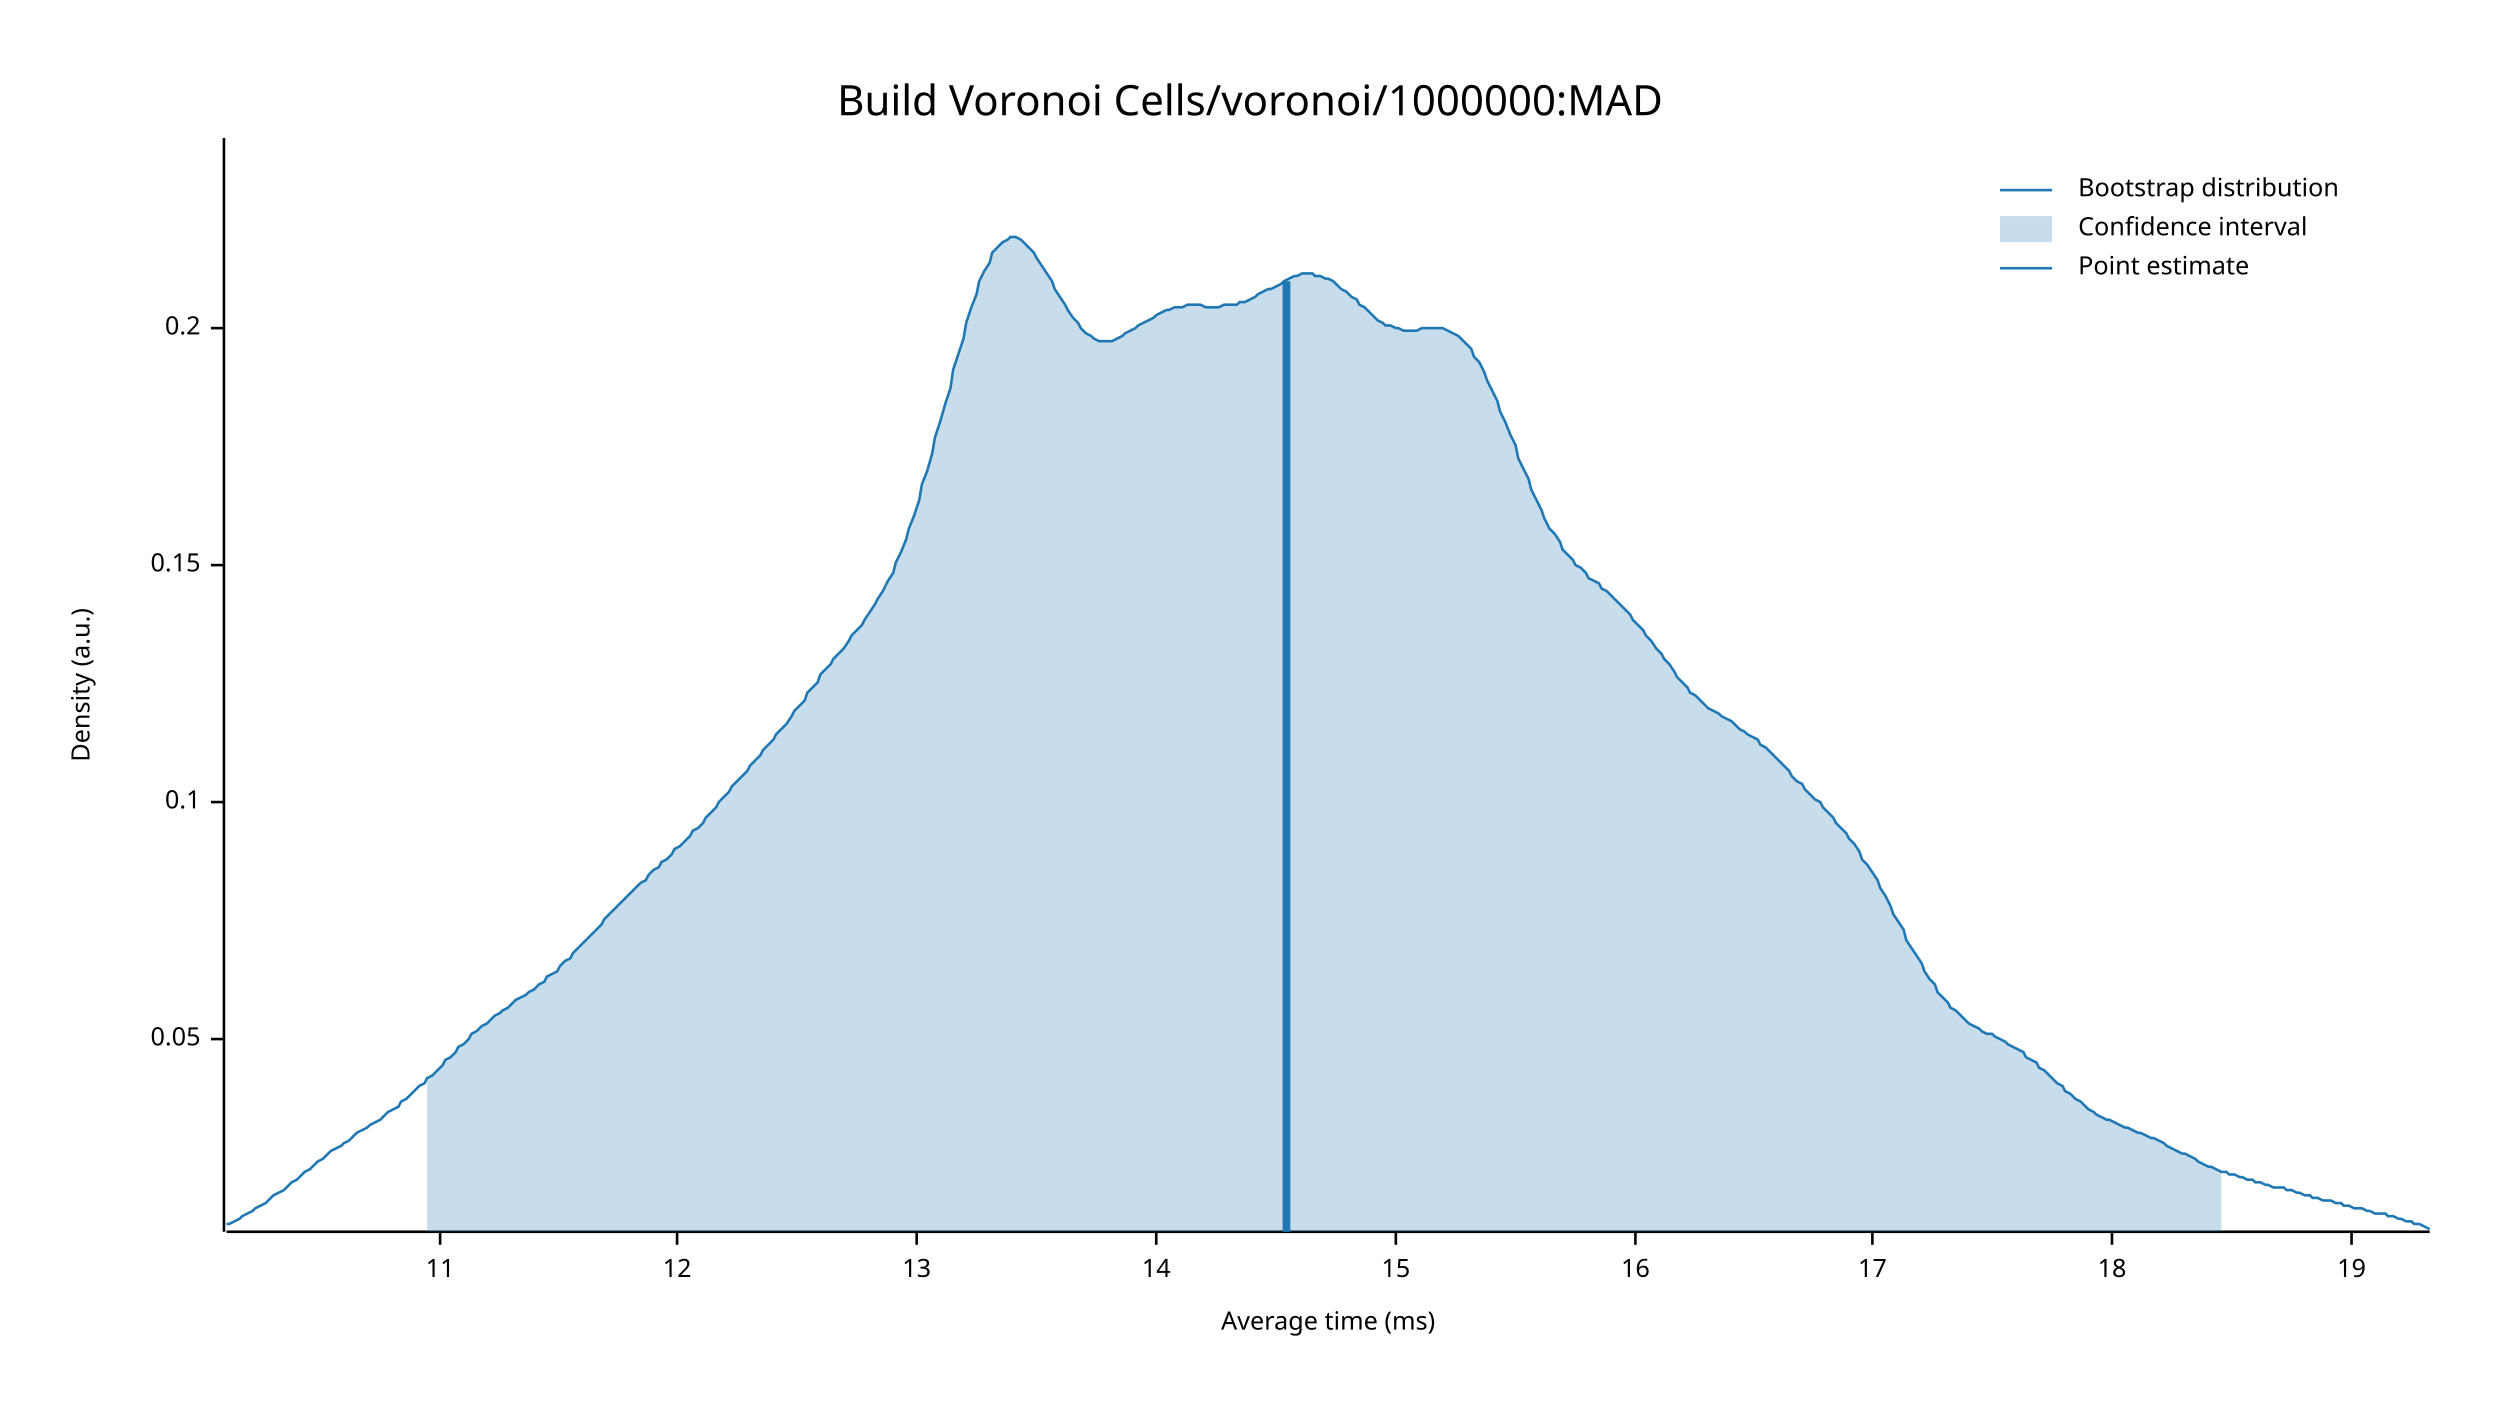
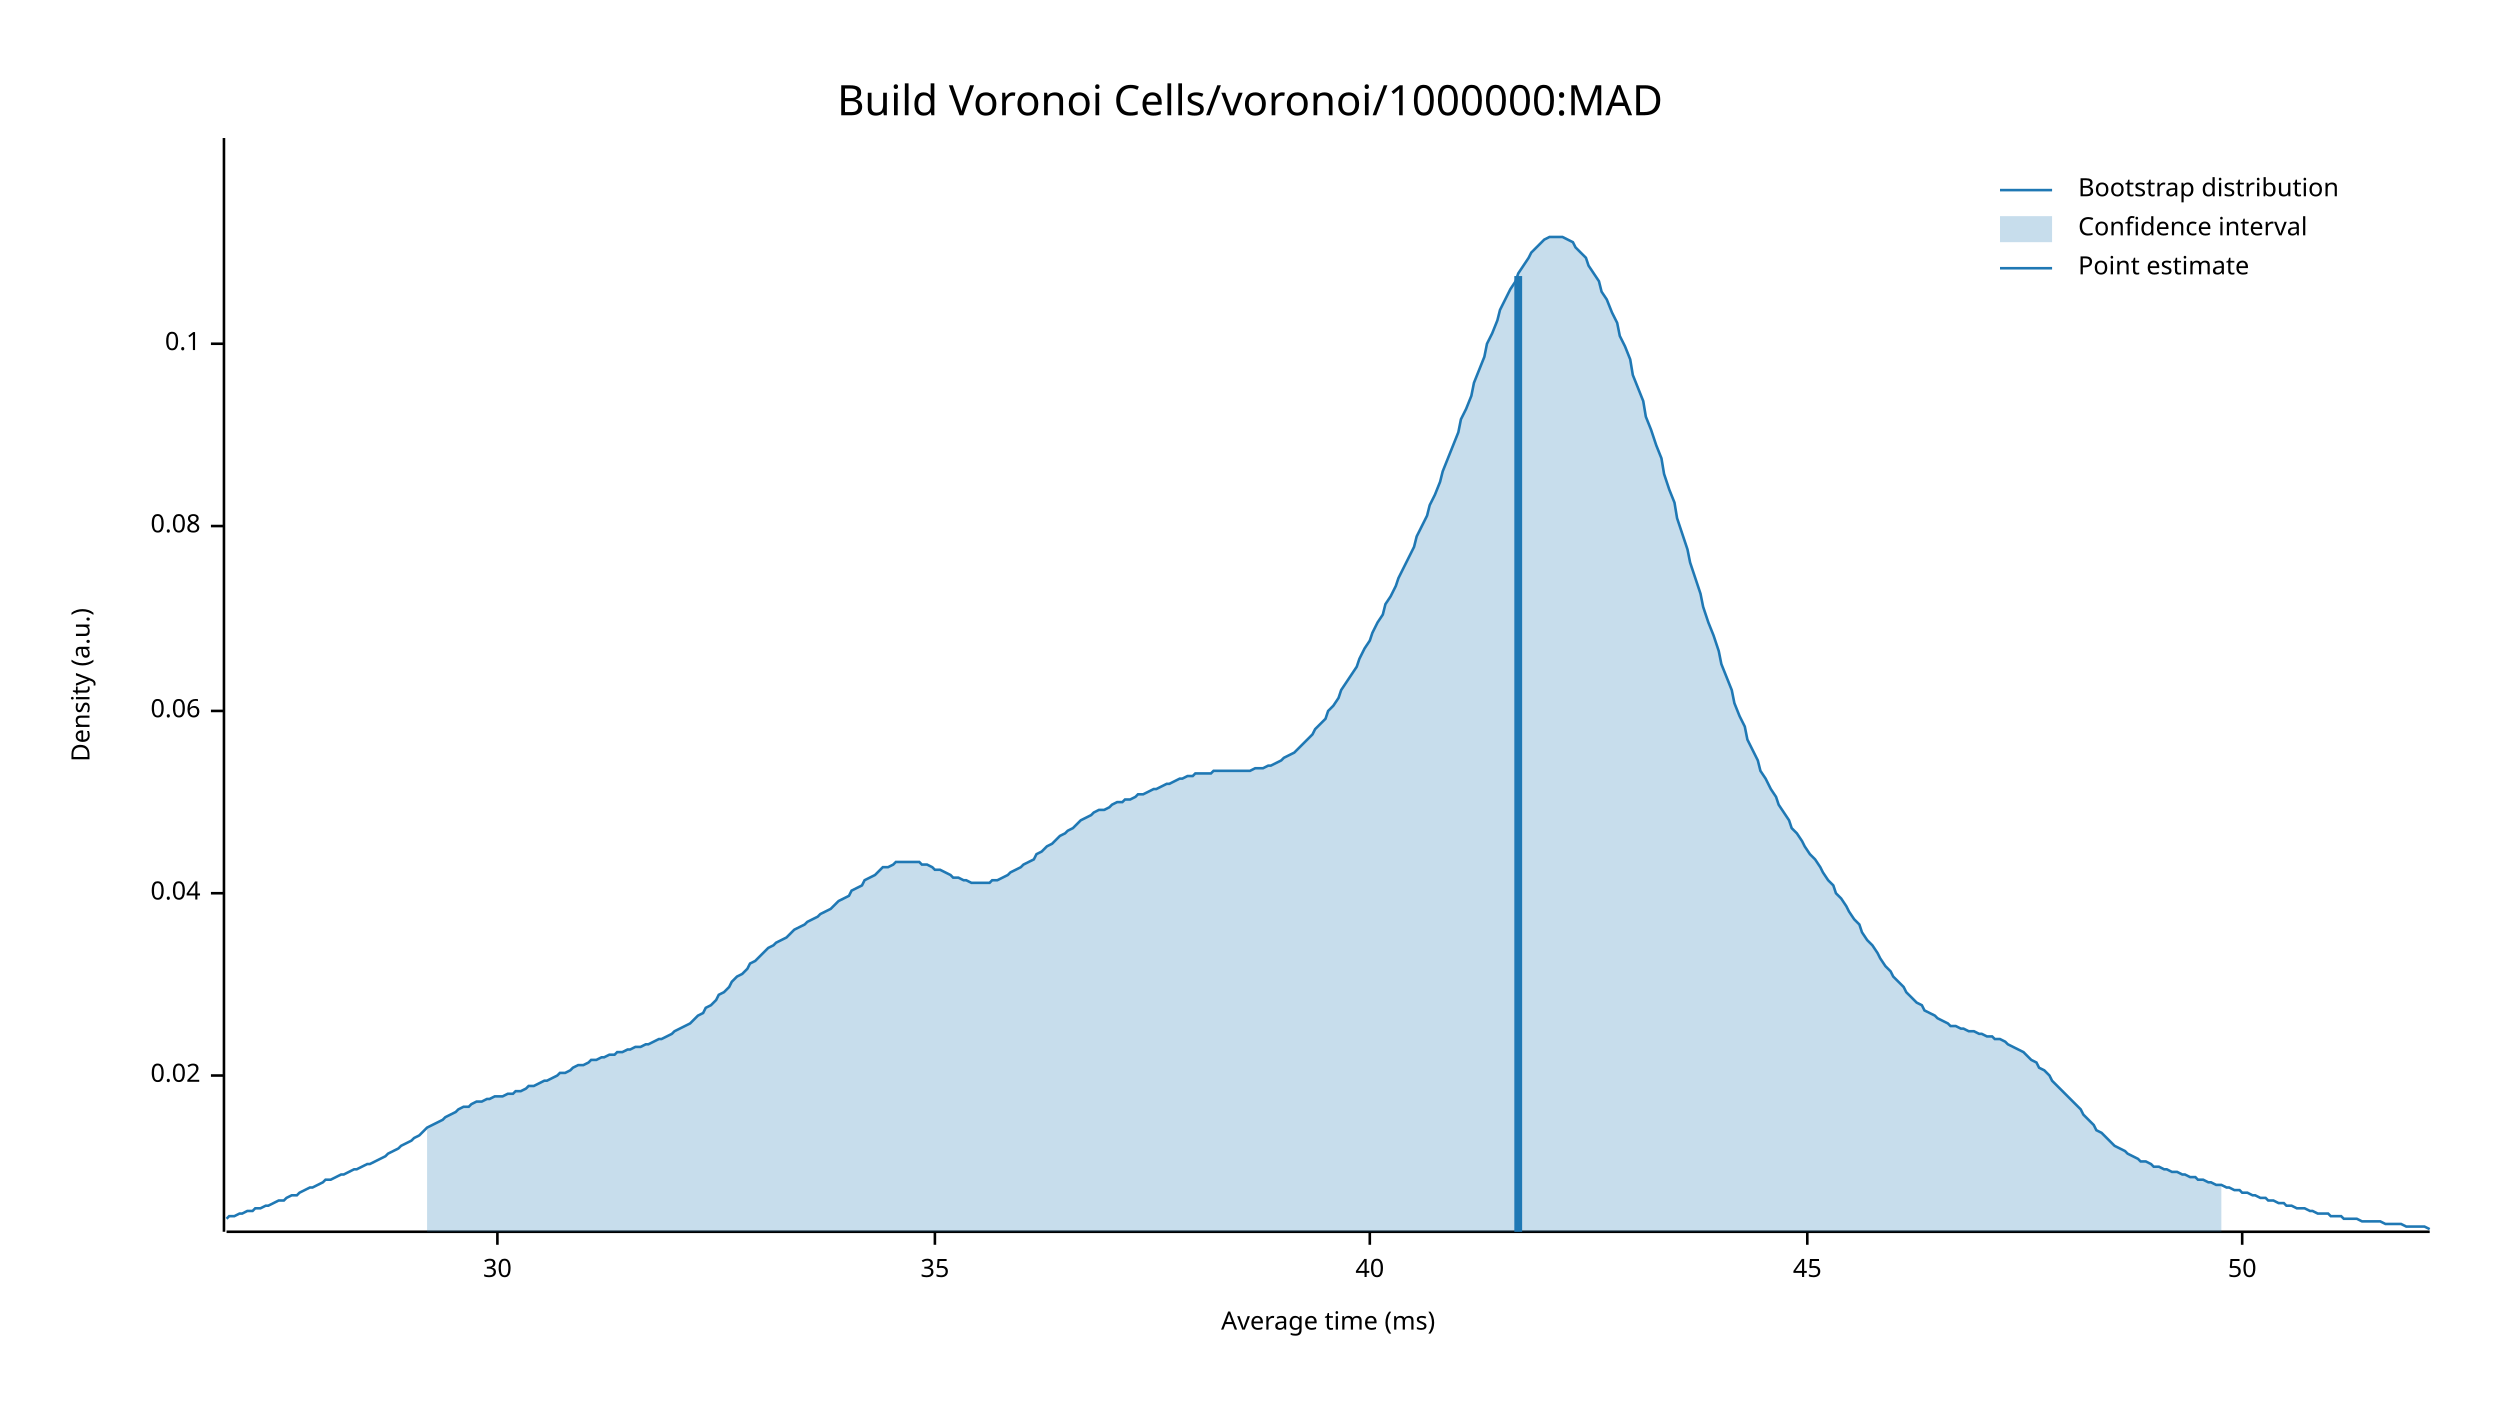
<svg xmlns="http://www.w3.org/2000/svg" width="960" height="540" viewBox="0 0 960 540">
  <text x="480" y="32" dy="0.76em" text-anchor="middle" font-family="sans-serif" font-size="16.129" opacity="1" fill="#000000">
Build Voronoi Cells/voronoi/1000000:MAD
</text>
  <text x="27" y="263" dy="0.76em" text-anchor="middle" font-family="sans-serif" font-size="9.677" opacity="1" fill="#000000" transform="rotate(270, 27, 263)">
Density (a.u.)
</text>
  <text x="510" y="513" dy="-0.5ex" text-anchor="middle" font-family="sans-serif" font-size="9.677" opacity="1" fill="#000000">
Average time (ms)
</text>
  <polyline fill="none" opacity="1" stroke="#000000" stroke-width="1" points="86,53 86,473 " />
-   <text x="77" y="399" dy="0.5ex" text-anchor="end" font-family="sans-serif" font-size="9.677" opacity="1" fill="#000000">
- 0.05
+   <text x="77" y="413" dy="0.5ex" text-anchor="end" font-family="sans-serif" font-size="9.677" opacity="1" fill="#000000">
+ 0.02
</text>
-   <polyline fill="none" opacity="1" stroke="#000000" stroke-width="1" points="81,399 86,399 " />
-   <text x="77" y="308" dy="0.5ex" text-anchor="end" font-family="sans-serif" font-size="9.677" opacity="1" fill="#000000">
+   <polyline fill="none" opacity="1" stroke="#000000" stroke-width="1" points="81,413 86,413 " />
+   <text x="77" y="343" dy="0.5ex" text-anchor="end" font-family="sans-serif" font-size="9.677" opacity="1" fill="#000000">
+ 0.04
+ </text>
+   <polyline fill="none" opacity="1" stroke="#000000" stroke-width="1" points="81,343 86,343 " />
+   <text x="77" y="273" dy="0.5ex" text-anchor="end" font-family="sans-serif" font-size="9.677" opacity="1" fill="#000000">
+ 0.06
+ </text>
+   <polyline fill="none" opacity="1" stroke="#000000" stroke-width="1" points="81,273 86,273 " />
+   <text x="77" y="202" dy="0.5ex" text-anchor="end" font-family="sans-serif" font-size="9.677" opacity="1" fill="#000000">
+ 0.08
+ </text>
+   <polyline fill="none" opacity="1" stroke="#000000" stroke-width="1" points="81,202 86,202 " />
+   <text x="77" y="132" dy="0.5ex" text-anchor="end" font-family="sans-serif" font-size="9.677" opacity="1" fill="#000000">
0.1
</text>
-   <polyline fill="none" opacity="1" stroke="#000000" stroke-width="1" points="81,308 86,308 " />
-   <text x="77" y="217" dy="0.5ex" text-anchor="end" font-family="sans-serif" font-size="9.677" opacity="1" fill="#000000">
- 0.15
+   <polyline fill="none" opacity="1" stroke="#000000" stroke-width="1" points="81,132 86,132 " />
+   <polyline fill="none" opacity="1" stroke="#000000" stroke-width="1" points="87,473 933,473 " />
+   <text x="191" y="483" dy="0.76em" text-anchor="middle" font-family="sans-serif" font-size="9.677" opacity="1" fill="#000000">
+ 30
</text>
-   <polyline fill="none" opacity="1" stroke="#000000" stroke-width="1" points="81,217 86,217 " />
-   <text x="77" y="126" dy="0.5ex" text-anchor="end" font-family="sans-serif" font-size="9.677" opacity="1" fill="#000000">
- 0.2
+   <polyline fill="none" opacity="1" stroke="#000000" stroke-width="1" points="191,473 191,478 " />
+   <text x="359" y="483" dy="0.76em" text-anchor="middle" font-family="sans-serif" font-size="9.677" opacity="1" fill="#000000">
+ 35
</text>
-   <polyline fill="none" opacity="1" stroke="#000000" stroke-width="1" points="81,126 86,126 " />
-   <polyline fill="none" opacity="1" stroke="#000000" stroke-width="1" points="87,473 933,473 " />
-   <text x="169" y="483" dy="0.76em" text-anchor="middle" font-family="sans-serif" font-size="9.677" opacity="1" fill="#000000">
- 11
+   <polyline fill="none" opacity="1" stroke="#000000" stroke-width="1" points="359,473 359,478 " />
+   <text x="526" y="483" dy="0.76em" text-anchor="middle" font-family="sans-serif" font-size="9.677" opacity="1" fill="#000000">
+ 40
</text>
-   <polyline fill="none" opacity="1" stroke="#000000" stroke-width="1" points="169,473 169,478 " />
-   <text x="260" y="483" dy="0.76em" text-anchor="middle" font-family="sans-serif" font-size="9.677" opacity="1" fill="#000000">
- 12
+   <polyline fill="none" opacity="1" stroke="#000000" stroke-width="1" points="526,473 526,478 " />
+   <text x="694" y="483" dy="0.76em" text-anchor="middle" font-family="sans-serif" font-size="9.677" opacity="1" fill="#000000">
+ 45
</text>
-   <polyline fill="none" opacity="1" stroke="#000000" stroke-width="1" points="260,473 260,478 " />
-   <text x="352" y="483" dy="0.76em" text-anchor="middle" font-family="sans-serif" font-size="9.677" opacity="1" fill="#000000">
- 13
+   <polyline fill="none" opacity="1" stroke="#000000" stroke-width="1" points="694,473 694,478 " />
+   <text x="861" y="483" dy="0.76em" text-anchor="middle" font-family="sans-serif" font-size="9.677" opacity="1" fill="#000000">
+ 50
</text>
-   <polyline fill="none" opacity="1" stroke="#000000" stroke-width="1" points="352,473 352,478 " />
-   <text x="444" y="483" dy="0.76em" text-anchor="middle" font-family="sans-serif" font-size="9.677" opacity="1" fill="#000000">
- 14
- </text>
-   <polyline fill="none" opacity="1" stroke="#000000" stroke-width="1" points="444,473 444,478 " />
-   <text x="536" y="483" dy="0.76em" text-anchor="middle" font-family="sans-serif" font-size="9.677" opacity="1" fill="#000000">
- 15
- </text>
-   <polyline fill="none" opacity="1" stroke="#000000" stroke-width="1" points="536,473 536,478 " />
-   <text x="628" y="483" dy="0.76em" text-anchor="middle" font-family="sans-serif" font-size="9.677" opacity="1" fill="#000000">
- 16
- </text>
-   <polyline fill="none" opacity="1" stroke="#000000" stroke-width="1" points="628,473 628,478 " />
-   <text x="719" y="483" dy="0.76em" text-anchor="middle" font-family="sans-serif" font-size="9.677" opacity="1" fill="#000000">
- 17
- </text>
-   <polyline fill="none" opacity="1" stroke="#000000" stroke-width="1" points="719,473 719,478 " />
-   <text x="811" y="483" dy="0.76em" text-anchor="middle" font-family="sans-serif" font-size="9.677" opacity="1" fill="#000000">
- 18
- </text>
-   <polyline fill="none" opacity="1" stroke="#000000" stroke-width="1" points="811,473 811,478 " />
-   <text x="903" y="483" dy="0.76em" text-anchor="middle" font-family="sans-serif" font-size="9.677" opacity="1" fill="#000000">
- 19
- </text>
-   <polyline fill="none" opacity="1" stroke="#000000" stroke-width="1" points="903,473 903,478 " />
-   <polyline fill="none" opacity="1" stroke="#1F78B4" stroke-width="1" points="87,470 88,470 90,469 92,468 93,467 95,466 97,465 98,464 100,463 102,462 103,461 105,459 107,458 109,457 110,456 112,454 114,453 115,452 117,450 119,449 120,448 122,446 124,445 125,444 127,442 129,441 131,440 132,439 134,438 136,436 137,435 139,434 141,433 142,432 144,431 146,430 148,428 149,427 151,426 153,425 154,423 156,422 158,420 159,419 161,417 163,416 164,414 166,413 168,411 170,409 171,407 173,406 175,404 176,402 178,401 180,399 181,397 183,396 185,394 187,393 188,392 190,390 192,389 193,388 195,387 197,385 198,384 200,383 202,382 203,381 205,380 207,378 209,377 210,375 212,374 214,373 215,371 217,369 219,368 220,366 222,364 224,362 226,360 227,359 229,357 231,355 232,353 234,351 236,349 237,348 239,346 241,344 242,343 244,341 246,339 248,338 249,336 251,334 253,333 254,331 256,330 258,328 259,326 261,325 263,323 265,321 266,319 268,318 270,316 271,314 273,312 275,310 276,308 278,306 280,304 281,302 283,300 285,298 287,296 288,294 290,292 292,290 293,288 295,286 297,284 298,282 300,280 302,278 304,275 305,273 307,271 309,269 310,266 312,264 314,262 315,259 317,257 319,255 320,253 322,251 324,249 326,246 327,244 329,242 331,240 332,238 334,235 336,232 337,230 339,227 341,223 343,220 344,216 346,212 348,207 349,203 351,198 353,192 354,186 356,181 358,174 359,168 361,162 363,155 365,149 366,142 368,136 370,130 371,124 373,118 375,113 376,108 378,104 380,101 381,97 383,95 385,93 387,92 388,91 390,91 392,92 393,93 395,95 397,97 398,99 400,102 402,105 404,108 405,111 407,114 409,117 410,119 412,122 414,124 415,126 417,128 419,129 420,130 422,131 424,131 426,131 427,131 429,130 431,129 432,128 434,127 436,126 437,125 439,124 441,123 443,122 444,121 446,120 448,119 449,119 451,118 453,118 454,118 456,117 458,117 459,117 461,117 463,118 465,118 466,118 468,118 470,117 471,117 473,117 475,117 476,116 478,116 480,115 482,114 483,113 485,112 487,111 488,111 490,110 492,109 493,108 495,107 497,106 498,106 500,105 502,105 504,105 505,106 507,106 509,107 510,107 512,108 514,110 515,111 517,112 519,114 521,115 522,117 524,118 526,120 527,121 529,123 531,124 532,125 534,125 536,126 537,126 539,127 541,127 543,127 544,127 546,126 548,126 549,126 551,126 553,126 554,126 556,127 558,128 560,129 561,130 563,132 565,134 566,137 568,139 570,143 571,146 573,150 575,154 576,158 578,162 580,167 582,171 583,176 585,180 587,184 588,188 590,192 592,196 593,199 595,203 597,205 599,208 600,211 602,213 604,215 605,217 607,218 609,220 610,222 612,223 614,224 615,226 617,227 619,229 621,231 622,232 624,234 626,236 627,238 629,240 631,242 632,244 634,246 636,249 638,251 639,253 641,255 643,258 644,260 646,262 648,264 649,266 651,267 653,269 654,270 656,272 658,273 660,274 661,275 663,276 665,277 666,278 668,280 670,281 671,282 673,283 675,284 676,286 678,287 680,289 682,291 683,292 685,294 687,296 688,298 690,300 692,301 693,303 695,305 697,307 699,308 700,310 702,312 704,314 705,316 707,318 709,320 710,322 712,324 714,327 715,330 717,332 719,335 721,338 722,341 724,344 726,348 727,351 729,354 731,357 732,361 734,364 736,367 738,370 739,373 741,376 743,378 744,381 746,383 748,385 749,387 751,388 753,390 754,391 756,393 758,394 760,395 761,396 763,397 765,397 766,398 768,399 770,400 771,401 773,402 775,403 777,404 778,406 780,407 782,408 783,410 785,411 787,413 788,414 790,416 792,417 793,419 795,420 797,422 799,423 800,424 802,426 804,427 805,428 807,429 809,430 810,430 812,431 814,432 816,433 817,433 819,434 821,435 822,435 824,436 826,437 827,437 829,438 831,439 832,440 834,441 836,442 838,443 839,443 841,444 843,445 844,446 846,447 848,448 849,448 851,449 853,450 855,450 856,451 858,451 860,452 861,452 863,453 865,453 866,454 868,454 870,455 871,455 873,456 875,456 877,456 878,457 880,457 882,458 883,458 885,459 887,459 888,460 890,460 892,461 894,461 895,461 897,462 899,462 900,463 902,463 904,464 905,464 907,464 909,465 910,465 912,466 914,466 916,466 917,467 919,467 921,468 922,468 924,469 926,469 927,470 929,470 931,471 933,472 " />
-   <polygon opacity="0.25" fill="#1F78B4" points="164,414 166,413 168,411 170,409 171,407 173,406 175,404 176,402 178,401 180,399 181,397 183,396 185,394 187,393 188,392 190,390 192,389 193,388 195,387 197,385 198,384 200,383 202,382 203,381 205,380 207,378 209,377 210,375 212,374 214,373 215,371 217,369 219,368 220,366 222,364 224,362 226,360 227,359 229,357 231,355 232,353 234,351 236,349 237,348 239,346 241,344 242,343 244,341 246,339 248,338 249,336 251,334 253,333 254,331 256,330 258,328 259,326 261,325 263,323 265,321 266,319 268,318 270,316 271,314 273,312 275,310 276,308 278,306 280,304 281,302 283,300 285,298 287,296 288,294 290,292 292,290 293,288 295,286 297,284 298,282 300,280 302,278 304,275 305,273 307,271 309,269 310,266 312,264 314,262 315,259 317,257 319,255 320,253 322,251 324,249 326,246 327,244 329,242 331,240 332,238 334,235 336,232 337,230 339,227 341,223 343,220 344,216 346,212 348,207 349,203 351,198 353,192 354,186 356,181 358,174 359,168 361,162 363,155 365,149 366,142 368,136 370,130 371,124 373,118 375,113 376,108 378,104 380,101 381,97 383,95 385,93 387,92 388,91 390,91 392,92 393,93 395,95 397,97 398,99 400,102 402,105 404,108 405,111 407,114 409,117 410,119 412,122 414,124 415,126 417,128 419,129 420,130 422,131 424,131 426,131 427,131 429,130 431,129 432,128 434,127 436,126 437,125 439,124 441,123 443,122 444,121 446,120 448,119 449,119 451,118 453,118 454,118 456,117 458,117 459,117 461,117 463,118 465,118 466,118 468,118 470,117 471,117 473,117 475,117 476,116 478,116 480,115 482,114 483,113 485,112 487,111 488,111 490,110 492,109 493,108 495,107 497,106 498,106 500,105 502,105 504,105 505,106 507,106 509,107 510,107 512,108 514,110 515,111 517,112 519,114 521,115 522,117 524,118 526,120 527,121 529,123 531,124 532,125 534,125 536,126 537,126 539,127 541,127 543,127 544,127 546,126 548,126 549,126 551,126 553,126 554,126 556,127 558,128 560,129 561,130 563,132 565,134 566,137 568,139 570,143 571,146 573,150 575,154 576,158 578,162 580,167 582,171 583,176 585,180 587,184 588,188 590,192 592,196 593,199 595,203 597,205 599,208 600,211 602,213 604,215 605,217 607,218 609,220 610,222 612,223 614,224 615,226 617,227 619,229 621,231 622,232 624,234 626,236 627,238 629,240 631,242 632,244 634,246 636,249 638,251 639,253 641,255 643,258 644,260 646,262 648,264 649,266 651,267 653,269 654,270 656,272 658,273 660,274 661,275 663,276 665,277 666,278 668,280 670,281 671,282 673,283 675,284 676,286 678,287 680,289 682,291 683,292 685,294 687,296 688,298 690,300 692,301 693,303 695,305 697,307 699,308 700,310 702,312 704,314 705,316 707,318 709,320 710,322 712,324 714,327 715,330 717,332 719,335 721,338 722,341 724,344 726,348 727,351 729,354 731,357 732,361 734,364 736,367 738,370 739,373 741,376 743,378 744,381 746,383 748,385 749,387 751,388 753,390 754,391 756,393 758,394 760,395 761,396 763,397 765,397 766,398 768,399 770,400 771,401 773,402 775,403 777,404 778,406 780,407 782,408 783,410 785,411 787,413 788,414 790,416 792,417 793,419 795,420 797,422 799,423 800,424 802,426 804,427 805,428 807,429 809,430 810,430 812,431 814,432 816,433 817,433 819,434 821,435 822,435 824,436 826,437 827,437 829,438 831,439 832,440 834,441 836,442 838,443 839,443 841,444 843,445 844,446 846,447 848,448 849,448 851,449 853,450 853,473 164,473 " />
-   <polyline fill="none" opacity="1" stroke="#1F78B4" stroke-width="3" points="494,473 494,108 " />
+   <polyline fill="none" opacity="1" stroke="#000000" stroke-width="1" points="861,473 861,478 " />
+   <polyline fill="none" opacity="1" stroke="#1F78B4" stroke-width="1" points="87,468 88,467 90,467 92,466 93,466 95,465 97,465 98,464 100,464 102,463 103,463 105,462 107,461 109,461 110,460 112,459 114,459 115,458 117,457 119,456 120,456 122,455 124,454 125,453 127,453 129,452 131,451 132,451 134,450 136,449 137,449 139,448 141,447 142,447 144,446 146,445 148,444 149,443 151,442 153,441 154,440 156,439 158,438 159,437 161,436 163,434 164,433 166,432 168,431 170,430 171,429 173,428 175,427 176,426 178,425 180,425 181,424 183,423 185,423 187,422 188,422 190,421 192,421 193,421 195,420 197,420 198,419 200,419 202,418 203,417 205,417 207,416 209,415 210,415 212,414 214,413 215,412 217,412 219,411 220,410 222,409 224,409 226,408 227,407 229,407 231,406 232,406 234,405 236,405 237,404 239,404 241,403 242,403 244,402 246,402 248,401 249,401 251,400 253,399 254,399 256,398 258,397 259,396 261,395 263,394 265,393 266,392 268,390 270,389 271,387 273,386 275,384 276,382 278,381 280,379 281,377 283,375 285,374 287,372 288,370 290,369 292,367 293,366 295,364 297,363 298,362 300,361 302,360 304,358 305,357 307,356 309,355 310,354 312,353 314,352 315,351 317,350 319,349 320,348 322,346 324,345 326,344 327,342 329,341 331,340 332,338 334,337 336,336 337,335 339,333 341,333 343,332 344,331 346,331 348,331 349,331 351,331 353,331 354,332 356,332 358,333 359,334 361,334 363,335 365,336 366,337 368,337 370,338 371,338 373,339 375,339 376,339 378,339 380,339 381,338 383,338 385,337 387,336 388,335 390,334 392,333 393,332 395,331 397,330 398,328 400,327 402,325 404,324 405,323 407,321 409,320 410,319 412,318 414,316 415,315 417,314 419,313 420,312 422,311 424,311 426,310 427,309 429,308 431,308 432,307 434,307 436,306 437,305 439,305 441,304 443,303 444,303 446,302 448,301 449,301 451,300 453,299 454,299 456,298 458,298 459,297 461,297 463,297 465,297 466,296 468,296 470,296 471,296 473,296 475,296 476,296 478,296 480,296 482,295 483,295 485,295 487,294 488,294 490,293 492,292 493,291 495,290 497,289 498,288 500,286 502,284 504,282 505,280 507,278 509,276 510,273 512,271 514,268 515,265 517,262 519,259 521,256 522,253 524,249 526,246 527,243 529,239 531,236 532,232 534,229 536,225 537,222 539,218 541,214 543,210 544,206 546,202 548,198 549,194 551,190 553,185 554,181 556,176 558,171 560,166 561,161 563,157 565,152 566,147 568,142 570,137 571,132 573,128 575,123 576,119 578,115 580,111 582,108 583,105 585,102 587,99 588,97 590,95 592,93 593,92 595,91 597,91 599,91 600,91 602,92 604,93 605,95 607,97 609,99 610,102 612,105 614,108 615,112 617,115 619,120 621,124 622,129 624,133 626,138 627,144 629,149 631,154 632,160 634,165 636,171 638,176 639,182 641,188 643,193 644,199 646,205 648,211 649,216 651,222 653,228 654,233 656,239 658,244 660,250 661,255 663,260 665,265 666,270 668,275 670,279 671,284 673,288 675,292 676,296 678,299 680,303 682,306 683,309 685,312 687,315 688,318 690,320 692,323 693,325 695,328 697,330 699,333 700,335 702,338 704,340 705,343 707,345 709,348 710,350 712,353 714,355 715,358 717,361 719,363 721,366 722,368 724,371 726,373 727,375 729,377 731,379 732,381 734,383 736,385 738,386 739,388 741,389 743,390 744,391 746,392 748,393 749,394 751,394 753,395 754,395 756,396 758,396 760,397 761,397 763,398 765,398 766,399 768,399 770,400 771,401 773,402 775,403 777,404 778,405 780,407 782,408 783,410 785,411 787,413 788,415 790,417 792,419 793,420 795,422 797,424 799,426 800,428 802,430 804,432 805,434 807,435 809,437 810,438 812,440 814,441 816,442 817,443 819,444 821,445 822,446 824,446 826,447 827,448 829,448 831,449 832,449 834,450 836,450 838,451 839,451 841,452 843,452 844,453 846,453 848,454 849,454 851,455 853,455 855,456 856,456 858,457 860,457 861,458 863,458 865,459 866,459 868,460 870,460 871,461 873,461 875,462 877,462 878,463 880,463 882,464 883,464 885,464 887,465 888,465 890,466 892,466 894,466 895,467 897,467 899,467 900,468 902,468 904,468 905,468 907,469 909,469 910,469 912,469 914,469 916,470 917,470 919,470 921,470 922,470 924,471 926,471 927,471 929,471 931,471 933,472 " />
+   <polygon opacity="0.25" fill="#1F78B4" points="164,433 166,432 168,431 170,430 171,429 173,428 175,427 176,426 178,425 180,425 181,424 183,423 185,423 187,422 188,422 190,421 192,421 193,421 195,420 197,420 198,419 200,419 202,418 203,417 205,417 207,416 209,415 210,415 212,414 214,413 215,412 217,412 219,411 220,410 222,409 224,409 226,408 227,407 229,407 231,406 232,406 234,405 236,405 237,404 239,404 241,403 242,403 244,402 246,402 248,401 249,401 251,400 253,399 254,399 256,398 258,397 259,396 261,395 263,394 265,393 266,392 268,390 270,389 271,387 273,386 275,384 276,382 278,381 280,379 281,377 283,375 285,374 287,372 288,370 290,369 292,367 293,366 295,364 297,363 298,362 300,361 302,360 304,358 305,357 307,356 309,355 310,354 312,353 314,352 315,351 317,350 319,349 320,348 322,346 324,345 326,344 327,342 329,341 331,340 332,338 334,337 336,336 337,335 339,333 341,333 343,332 344,331 346,331 348,331 349,331 351,331 353,331 354,332 356,332 358,333 359,334 361,334 363,335 365,336 366,337 368,337 370,338 371,338 373,339 375,339 376,339 378,339 380,339 381,338 383,338 385,337 387,336 388,335 390,334 392,333 393,332 395,331 397,330 398,328 400,327 402,325 404,324 405,323 407,321 409,320 410,319 412,318 414,316 415,315 417,314 419,313 420,312 422,311 424,311 426,310 427,309 429,308 431,308 432,307 434,307 436,306 437,305 439,305 441,304 443,303 444,303 446,302 448,301 449,301 451,300 453,299 454,299 456,298 458,298 459,297 461,297 463,297 465,297 466,296 468,296 470,296 471,296 473,296 475,296 476,296 478,296 480,296 482,295 483,295 485,295 487,294 488,294 490,293 492,292 493,291 495,290 497,289 498,288 500,286 502,284 504,282 505,280 507,278 509,276 510,273 512,271 514,268 515,265 517,262 519,259 521,256 522,253 524,249 526,246 527,243 529,239 531,236 532,232 534,229 536,225 537,222 539,218 541,214 543,210 544,206 546,202 548,198 549,194 551,190 553,185 554,181 556,176 558,171 560,166 561,161 563,157 565,152 566,147 568,142 570,137 571,132 573,128 575,123 576,119 578,115 580,111 582,108 583,105 585,102 587,99 588,97 590,95 592,93 593,92 595,91 597,91 599,91 600,91 602,92 604,93 605,95 607,97 609,99 610,102 612,105 614,108 615,112 617,115 619,120 621,124 622,129 624,133 626,138 627,144 629,149 631,154 632,160 634,165 636,171 638,176 639,182 641,188 643,193 644,199 646,205 648,211 649,216 651,222 653,228 654,233 656,239 658,244 660,250 661,255 663,260 665,265 666,270 668,275 670,279 671,284 673,288 675,292 676,296 678,299 680,303 682,306 683,309 685,312 687,315 688,318 690,320 692,323 693,325 695,328 697,330 699,333 700,335 702,338 704,340 705,343 707,345 709,348 710,350 712,353 714,355 715,358 717,361 719,363 721,366 722,368 724,371 726,373 727,375 729,377 731,379 732,381 734,383 736,385 738,386 739,388 741,389 743,390 744,391 746,392 748,393 749,394 751,394 753,395 754,395 756,396 758,396 760,397 761,397 763,398 765,398 766,399 768,399 770,400 771,401 773,402 775,403 777,404 778,405 780,407 782,408 783,410 785,411 787,413 788,415 790,417 792,419 793,420 795,422 797,424 799,426 800,428 802,430 804,432 805,434 807,435 809,437 810,438 812,440 814,441 816,442 817,443 819,444 821,445 822,446 824,446 826,447 827,448 829,448 831,449 832,449 834,450 836,450 838,451 839,451 841,452 843,452 844,453 846,453 848,454 849,454 851,455 853,455 853,473 164,473 " />
+   <polyline fill="none" opacity="1" stroke="#1F78B4" stroke-width="3" points="583,473 583,106 " />
  <text x="798" y="68" dy="0.76em" text-anchor="start" font-family="sans-serif" font-size="9.677" opacity="1" fill="#000000">
Bootstrap distribution
</text>
  <text x="798" y="83" dy="0.76em" text-anchor="start" font-family="sans-serif" font-size="9.677" opacity="1" fill="#000000">
Confidence interval
</text>
  <text x="798" y="98" dy="0.76em" text-anchor="start" font-family="sans-serif" font-size="9.677" opacity="1" fill="#000000">
Point estimate
</text>
  <polyline fill="none" opacity="1" stroke="#1F78B4" stroke-width="1" points="768,73 788,73 " />
  <rect x="768" y="83" width="20" height="10" opacity="0.25" fill="#1F78B4" stroke="none" />
  <polyline fill="none" opacity="1" stroke="#1F78B4" stroke-width="1" points="768,103 788,103 " />
</svg>
